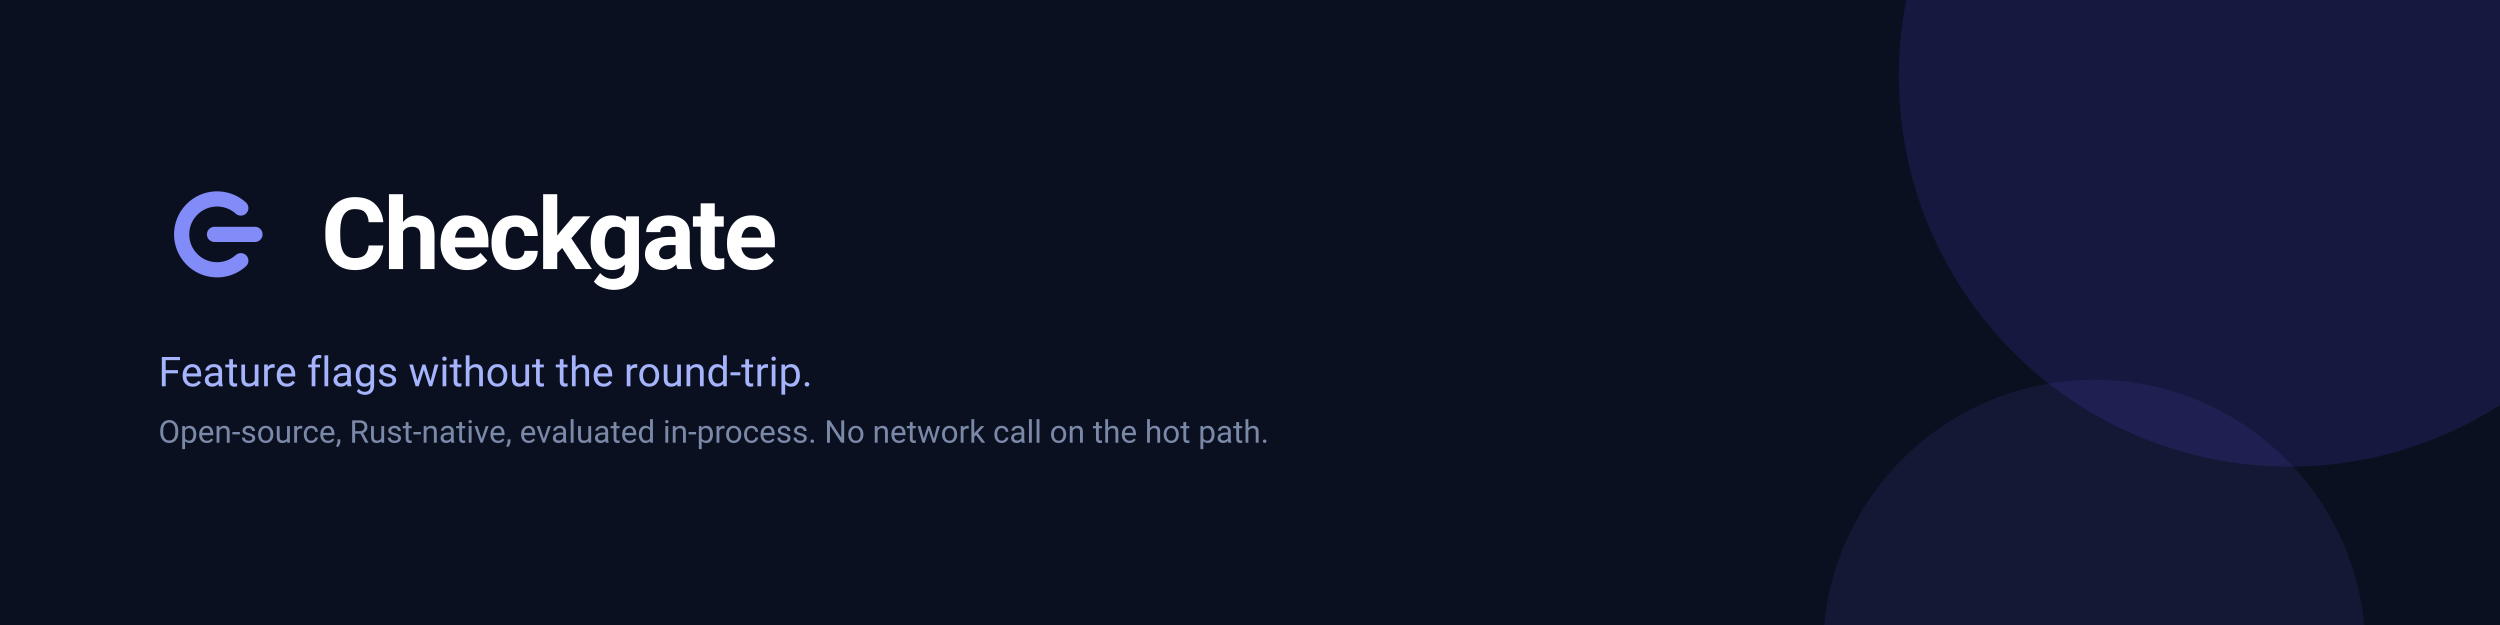
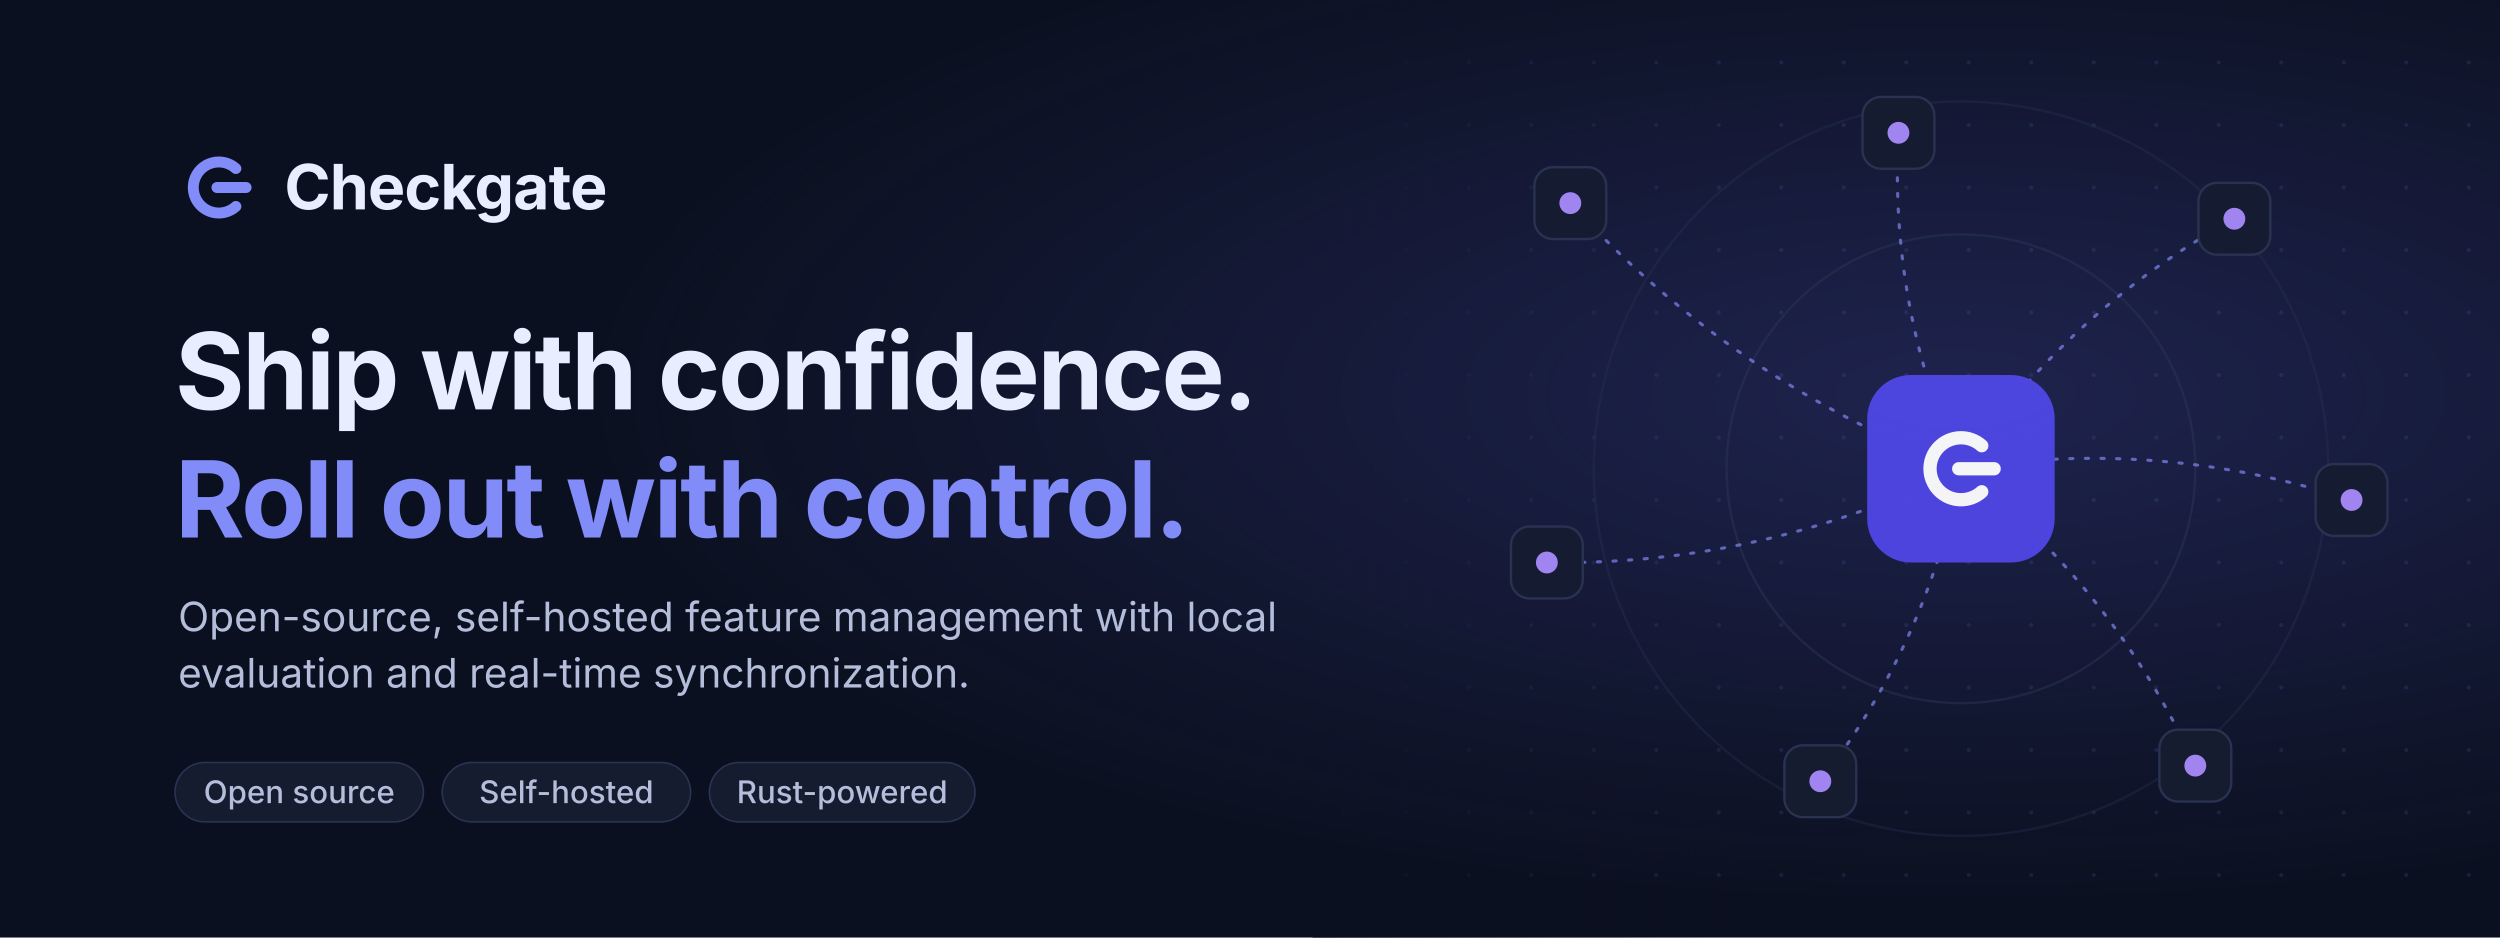
- <svg xmlns="http://www.w3.org/2000/svg" width="2304" height="576" viewBox="0 0 2304 576" fill="none" role="img" aria-label="Checkgate — feature flags without the round-trip">
+ <svg xmlns="http://www.w3.org/2000/svg" viewBox="0 0 1600 600" width="1600" height="600" role="img" aria-labelledby="t d" font-family="Inter, system-ui, -apple-system, 'Segoe UI', Roboto, Helvetica, Arial, sans-serif">
  <defs>
-     <clipPath id="frame">
-       <rect width="2304" height="576" rx="0" />
-     </clipPath>
+     <radialGradient id="glow" cx="0.78" cy="0.42" r="0.55">
+       <stop offset="0" stop-color="#6366F1" stop-opacity="0.22" />
+       <stop offset="1" stop-color="#6366F1" stop-opacity="0" />
+     </radialGradient>
+     <linearGradient id="fade" x1="0" x2="1">
+       <stop offset="0" stop-color="#0B1020" stop-opacity="1" />
+       <stop offset="0.35" stop-color="#0B1020" stop-opacity="0" />
+     </linearGradient>
  </defs>
-   <g clip-path="url(#frame)">
-     <rect width="2304" height="576" fill="#0B1020" />
-     <circle cx="2110" cy="70" r="360" fill="#4F46E5" opacity="0.16" />
-     <circle cx="1930" cy="600" r="250" fill="#6366F1" opacity="0.10" />
-     <g transform="translate(144 160) scale(2.3333)">
-       <path d="M33.4 13.6 A14 14 0 1 0 33.4 34.4" stroke="#818CF8" stroke-width="6" stroke-linecap="round" />
-       <path d="M23 24 H39" stroke="#818CF8" stroke-width="6" stroke-linecap="round" />
+   <rect width="1600" height="600" fill="#0B1020" />
+   <path d="M860 40h0.01 M900 40h0.01 M940 40h0.01 M980 40h0.01 M1020 40h0.01 M1060 40h0.01 M1100 40h0.01 M1140 40h0.01 M1180 40h0.01 M1220 40h0.01 M1260 40h0.01 M1300 40h0.01 M1340 40h0.01 M1380 40h0.01 M1420 40h0.01 M1460 40h0.01 M1500 40h0.01 M1540 40h0.01 M1580 40h0.01 M860 80h0.01 M900 80h0.01 M940 80h0.01 M980 80h0.01 M1020 80h0.01 M1060 80h0.01 M1100 80h0.01 M1140 80h0.01 M1180 80h0.01 M1220 80h0.01 M1260 80h0.01 M1300 80h0.01 M1340 80h0.01 M1380 80h0.01 M1420 80h0.01 M1460 80h0.01 M1500 80h0.01 M1540 80h0.01 M1580 80h0.01 M860 120h0.01 M900 120h0.01 M940 120h0.01 M980 120h0.01 M1020 120h0.01 M1060 120h0.01 M1100 120h0.01 M1140 120h0.01 M1180 120h0.01 M1220 120h0.01 M1260 120h0.01 M1300 120h0.01 M1340 120h0.01 M1380 120h0.01 M1420 120h0.01 M1460 120h0.01 M1500 120h0.01 M1540 120h0.01 M1580 120h0.01 M860 160h0.01 M900 160h0.01 M940 160h0.01 M980 160h0.01 M1020 160h0.01 M1060 160h0.01 M1100 160h0.01 M1140 160h0.01 M1180 160h0.01 M1220 160h0.01 M1260 160h0.01 M1300 160h0.01 M1340 160h0.01 M1380 160h0.01 M1420 160h0.01 M1460 160h0.01 M1500 160h0.01 M1540 160h0.01 M1580 160h0.01 M860 200h0.01 M900 200h0.01 M940 200h0.01 M980 200h0.01 M1020 200h0.01 M1060 200h0.01 M1100 200h0.01 M1140 200h0.01 M1180 200h0.01 M1220 200h0.01 M1260 200h0.01 M1300 200h0.01 M1340 200h0.01 M1380 200h0.01 M1420 200h0.01 M1460 200h0.01 M1500 200h0.01 M1540 200h0.01 M1580 200h0.01 M860 240h0.01 M900 240h0.01 M940 240h0.01 M980 240h0.01 M1020 240h0.01 M1060 240h0.01 M1100 240h0.01 M1140 240h0.01 M1180 240h0.01 M1220 240h0.01 M1260 240h0.01 M1300 240h0.01 M1340 240h0.01 M1380 240h0.01 M1420 240h0.01 M1460 240h0.01 M1500 240h0.01 M1540 240h0.01 M1580 240h0.01 M860 280h0.01 M900 280h0.01 M940 280h0.01 M980 280h0.01 M1020 280h0.01 M1060 280h0.01 M1100 280h0.01 M1140 280h0.01 M1180 280h0.01 M1220 280h0.01 M1260 280h0.01 M1300 280h0.01 M1340 280h0.01 M1380 280h0.01 M1420 280h0.01 M1460 280h0.01 M1500 280h0.01 M1540 280h0.01 M1580 280h0.01 M860 320h0.01 M900 320h0.01 M940 320h0.01 M980 320h0.01 M1020 320h0.01 M1060 320h0.01 M1100 320h0.01 M1140 320h0.01 M1180 320h0.01 M1220 320h0.01 M1260 320h0.01 M1300 320h0.01 M1340 320h0.01 M1380 320h0.01 M1420 320h0.01 M1460 320h0.01 M1500 320h0.01 M1540 320h0.01 M1580 320h0.01 M860 360h0.01 M900 360h0.01 M940 360h0.01 M980 360h0.01 M1020 360h0.01 M1060 360h0.01 M1100 360h0.01 M1140 360h0.01 M1180 360h0.01 M1220 360h0.01 M1260 360h0.01 M1300 360h0.01 M1340 360h0.01 M1380 360h0.01 M1420 360h0.01 M1460 360h0.01 M1500 360h0.01 M1540 360h0.01 M1580 360h0.01 M860 400h0.01 M900 400h0.01 M940 400h0.01 M980 400h0.01 M1020 400h0.01 M1060 400h0.01 M1100 400h0.01 M1140 400h0.01 M1180 400h0.01 M1220 400h0.01 M1260 400h0.01 M1300 400h0.01 M1340 400h0.01 M1380 400h0.01 M1420 400h0.01 M1460 400h0.01 M1500 400h0.01 M1540 400h0.01 M1580 400h0.01 M860 440h0.01 M900 440h0.01 M940 440h0.01 M980 440h0.01 M1020 440h0.01 M1060 440h0.01 M1100 440h0.01 M1140 440h0.01 M1180 440h0.01 M1220 440h0.01 M1260 440h0.01 M1300 440h0.01 M1340 440h0.01 M1380 440h0.01 M1420 440h0.01 M1460 440h0.01 M1500 440h0.01 M1540 440h0.01 M1580 440h0.01 M860 480h0.01 M900 480h0.01 M940 480h0.01 M980 480h0.01 M1020 480h0.01 M1060 480h0.01 M1100 480h0.01 M1140 480h0.01 M1180 480h0.01 M1220 480h0.01 M1260 480h0.01 M1300 480h0.01 M1340 480h0.01 M1380 480h0.01 M1420 480h0.01 M1460 480h0.01 M1500 480h0.01 M1540 480h0.01 M1580 480h0.01 M860 520h0.01 M900 520h0.01 M940 520h0.01 M980 520h0.01 M1020 520h0.01 M1060 520h0.01 M1100 520h0.01 M1140 520h0.01 M1180 520h0.01 M1220 520h0.01 M1260 520h0.01 M1300 520h0.01 M1340 520h0.01 M1380 520h0.01 M1420 520h0.01 M1460 520h0.01 M1500 520h0.01 M1540 520h0.01 M1580 520h0.01 M860 560h0.01 M900 560h0.01 M940 560h0.01 M980 560h0.01 M1020 560h0.01 M1060 560h0.01 M1100 560h0.01 M1140 560h0.01 M1180 560h0.01 M1220 560h0.01 M1260 560h0.01 M1300 560h0.01 M1340 560h0.01 M1380 560h0.01 M1420 560h0.01 M1460 560h0.01 M1500 560h0.01 M1540 560h0.01 M1580 560h0.01" stroke="#18203A" stroke-width="2.6" stroke-linecap="round" fill="none" />
+   <rect x="840" width="760" height="600" fill="url(#fade)" />
+   <rect width="1600" height="600" fill="url(#glow)" />
+   <g opacity="0.95">
+     <circle cx="1255" cy="300" r="150" fill="none" stroke="#2A3352" stroke-width="1.5" opacity="0.55" />
+     <circle cx="1255" cy="300" r="235" fill="none" stroke="#2A3352" stroke-width="1.5" opacity="0.35" />
+     <path d="M1255 300 Q1110 245 1005 130" fill="none" stroke="#818CF8" stroke-width="2" stroke-dasharray="2 8" stroke-linecap="round" opacity="0.7" />
+     <path d="M1255 300 Q1209 197 1215 85" fill="none" stroke="#818CF8" stroke-width="2" stroke-dasharray="2 8" stroke-linecap="round" opacity="0.7" />
+     <path d="M1255 300 Q1323 199 1430 140" fill="none" stroke="#818CF8" stroke-width="2" stroke-dasharray="2 8" stroke-linecap="round" opacity="0.7" />
+     <path d="M1255 300 Q1382 280 1505 320" fill="none" stroke="#818CF8" stroke-width="2" stroke-dasharray="2 8" stroke-linecap="round" opacity="0.7" />
+     <path d="M1255 300 Q1353 377 1405 490" fill="none" stroke="#818CF8" stroke-width="2" stroke-dasharray="2 8" stroke-linecap="round" opacity="0.7" />
+     <path d="M1255 300 Q1234 411 1165 500" fill="none" stroke="#818CF8" stroke-width="2" stroke-dasharray="2 8" stroke-linecap="round" opacity="0.7" />
+     <path d="M1255 300 Q1130 362 990 360" fill="none" stroke="#818CF8" stroke-width="2" stroke-dasharray="2 8" stroke-linecap="round" opacity="0.7" />
+     <rect x="982" y="107" width="46" height="46" rx="12" fill="#151C30" stroke="#2A3352" stroke-width="1.5" />
+     <circle cx="1005" cy="130" r="7" fill="#A78BFA" />
+     <rect x="1192" y="62" width="46" height="46" rx="12" fill="#151C30" stroke="#2A3352" stroke-width="1.5" />
+     <circle cx="1215" cy="85" r="7" fill="#A78BFA" />
+     <rect x="1407" y="117" width="46" height="46" rx="12" fill="#151C30" stroke="#2A3352" stroke-width="1.5" />
+     <circle cx="1430" cy="140" r="7" fill="#A78BFA" />
+     <rect x="1482" y="297" width="46" height="46" rx="12" fill="#151C30" stroke="#2A3352" stroke-width="1.5" />
+     <circle cx="1505" cy="320" r="7" fill="#A78BFA" />
+     <rect x="1382" y="467" width="46" height="46" rx="12" fill="#151C30" stroke="#2A3352" stroke-width="1.5" />
+     <circle cx="1405" cy="490" r="7" fill="#A78BFA" />
+     <rect x="1142" y="477" width="46" height="46" rx="12" fill="#151C30" stroke="#2A3352" stroke-width="1.5" />
+     <circle cx="1165" cy="500" r="7" fill="#A78BFA" />
+     <rect x="967" y="337" width="46" height="46" rx="12" fill="#151C30" stroke="#2A3352" stroke-width="1.5" />
+     <circle cx="990" cy="360" r="7" fill="#A78BFA" />
+     <rect x="1195" y="240" width="120" height="120" rx="28" fill="#4F46E5" />
+     <g transform="translate(1221.0 266.0) scale(1.4167)" fill="none" stroke="#FFFFFF" stroke-width="6" stroke-linecap="round">
+       <path d="M33.4 13.6 A14 14 0 1 0 33.4 34.4" />
+       <path d="M23 24 H39" />
    </g>
-     <text x="296" y="248" font-family="'Space Grotesk', system-ui, -apple-system, 'Segoe UI', Roboto, 'Helvetica Neue', Arial, sans-serif" font-size="92" font-weight="700" letter-spacing="-2.5" fill="#FFFFFF">Checkgate</text>
-     <text x="146" y="356" font-family="system-ui, -apple-system, 'Segoe UI', Roboto, 'Helvetica Neue', Arial, sans-serif" font-size="38" font-weight="400" fill="#A5B4FC">Feature flags without the round-trip.</text>
-     <text x="146" y="408" font-family="system-ui, -apple-system, 'Segoe UI', Roboto, 'Helvetica Neue', Arial, sans-serif" font-size="29" font-weight="400" fill="#7B89A8">Open-source, Rust-native, evaluated in-process. No network call on the hot path.</text>
  </g>
+   <g transform="translate(112 92) scale(1.1667)" fill="none" stroke="#818CF8" stroke-width="6" stroke-linecap="round">
+     <path d="M33.4 13.6 A14 14 0 1 0 33.4 34.4" />
+     <path d="M23 24 H39" />
+   </g>
+   <text x="182" y="134" font-size="40" font-weight="700" fill="#E8EDFF" text-anchor="start" letter-spacing="-0.5">Checkgate</text>
+   <text x="112" y="262" font-size="68" font-weight="700" fill="#E8EDFF" text-anchor="start" letter-spacing="-1.5">Ship with confidence.</text>
+   <text x="112" y="344" font-size="68" font-weight="700" fill="#818CF8" text-anchor="start" letter-spacing="-1.5">Roll out with control.</text>
+   <text x="114" y="404" font-size="26" font-weight="400" fill="#B4BEDB" text-anchor="start">Open-source, self-hosted feature management with local</text>
+   <text x="114" y="440" font-size="26" font-weight="400" fill="#B4BEDB" text-anchor="start">evaluation and real-time synchronization.</text>
+   <rect x="112" y="488" width="159" height="38" rx="19" fill="#151C30" stroke="#2A3352" />
+   <text x="191.5" y="514.0" font-size="20" font-weight="500" fill="#B4BEDB" text-anchor="middle">Open source</text>
+   <rect x="283" y="488" width="159" height="38" rx="19" fill="#151C30" stroke="#2A3352" />
+   <text x="362.5" y="514.0" font-size="20" font-weight="500" fill="#B4BEDB" text-anchor="middle">Self-hosted</text>
+   <rect x="454" y="488" width="170" height="38" rx="19" fill="#151C30" stroke="#2A3352" />
+   <text x="539.0" y="514.0" font-size="20" font-weight="500" fill="#B4BEDB" text-anchor="middle">Rust-powered</text>
</svg>
